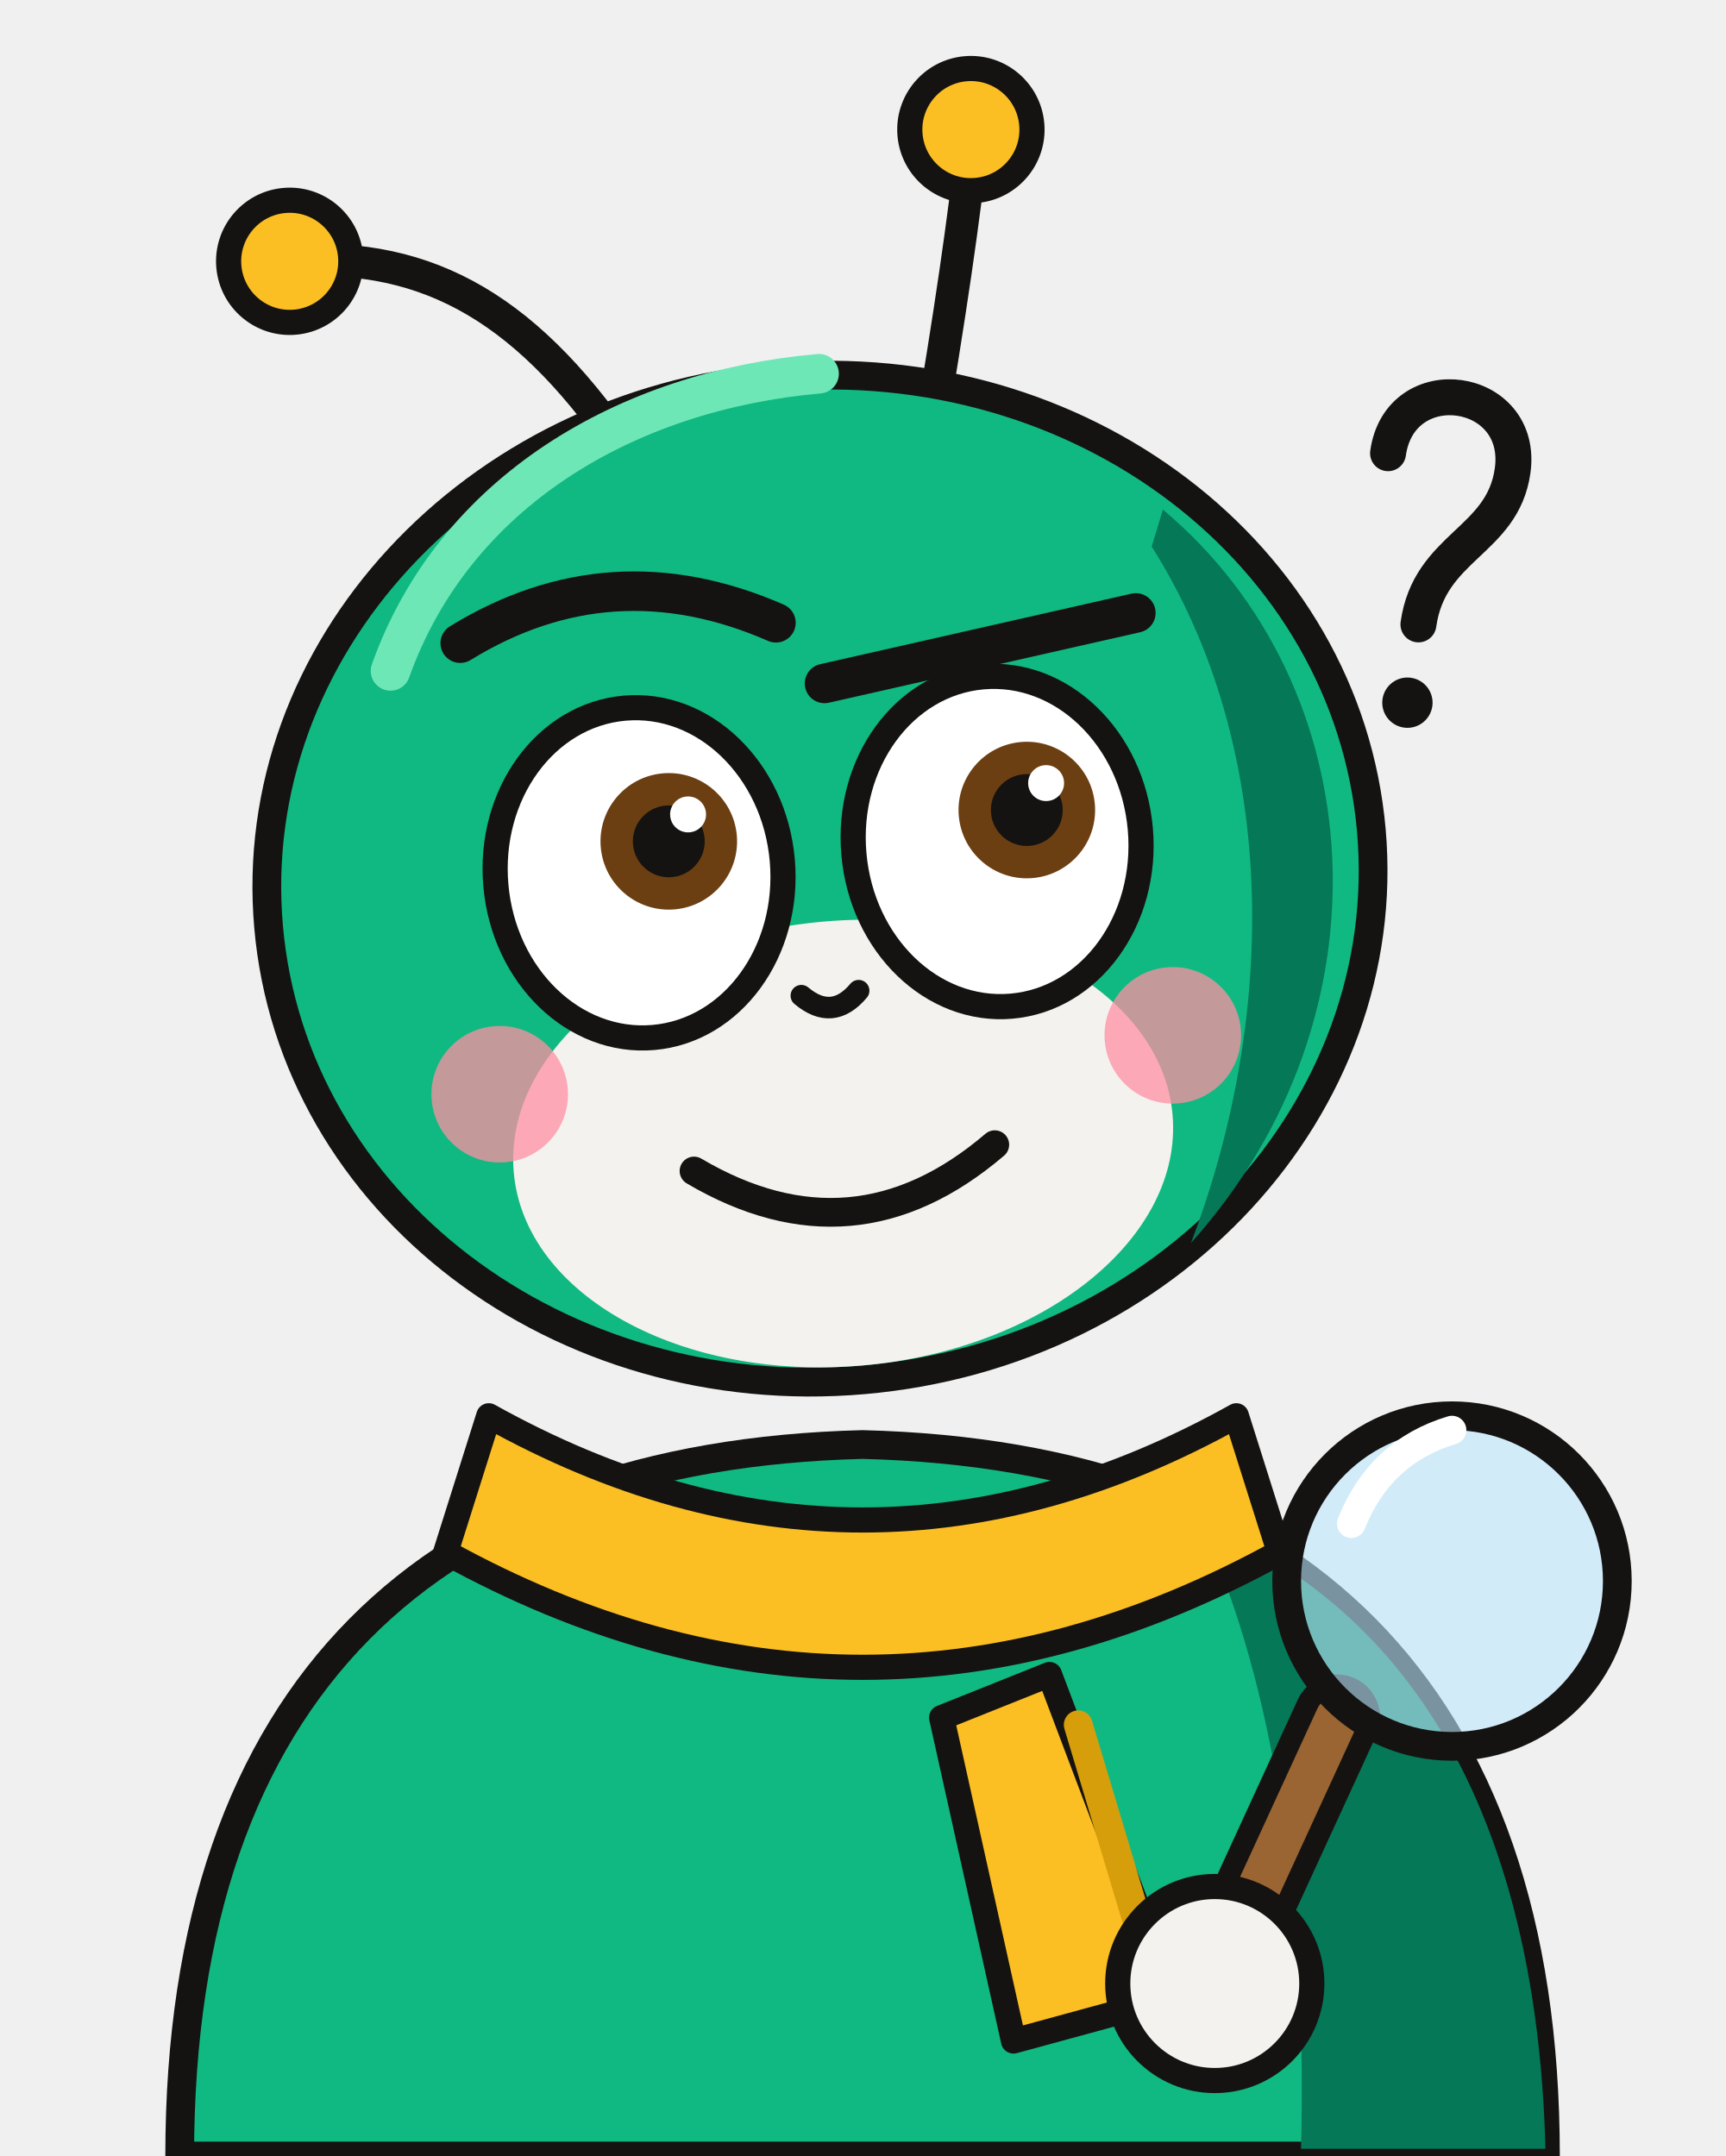
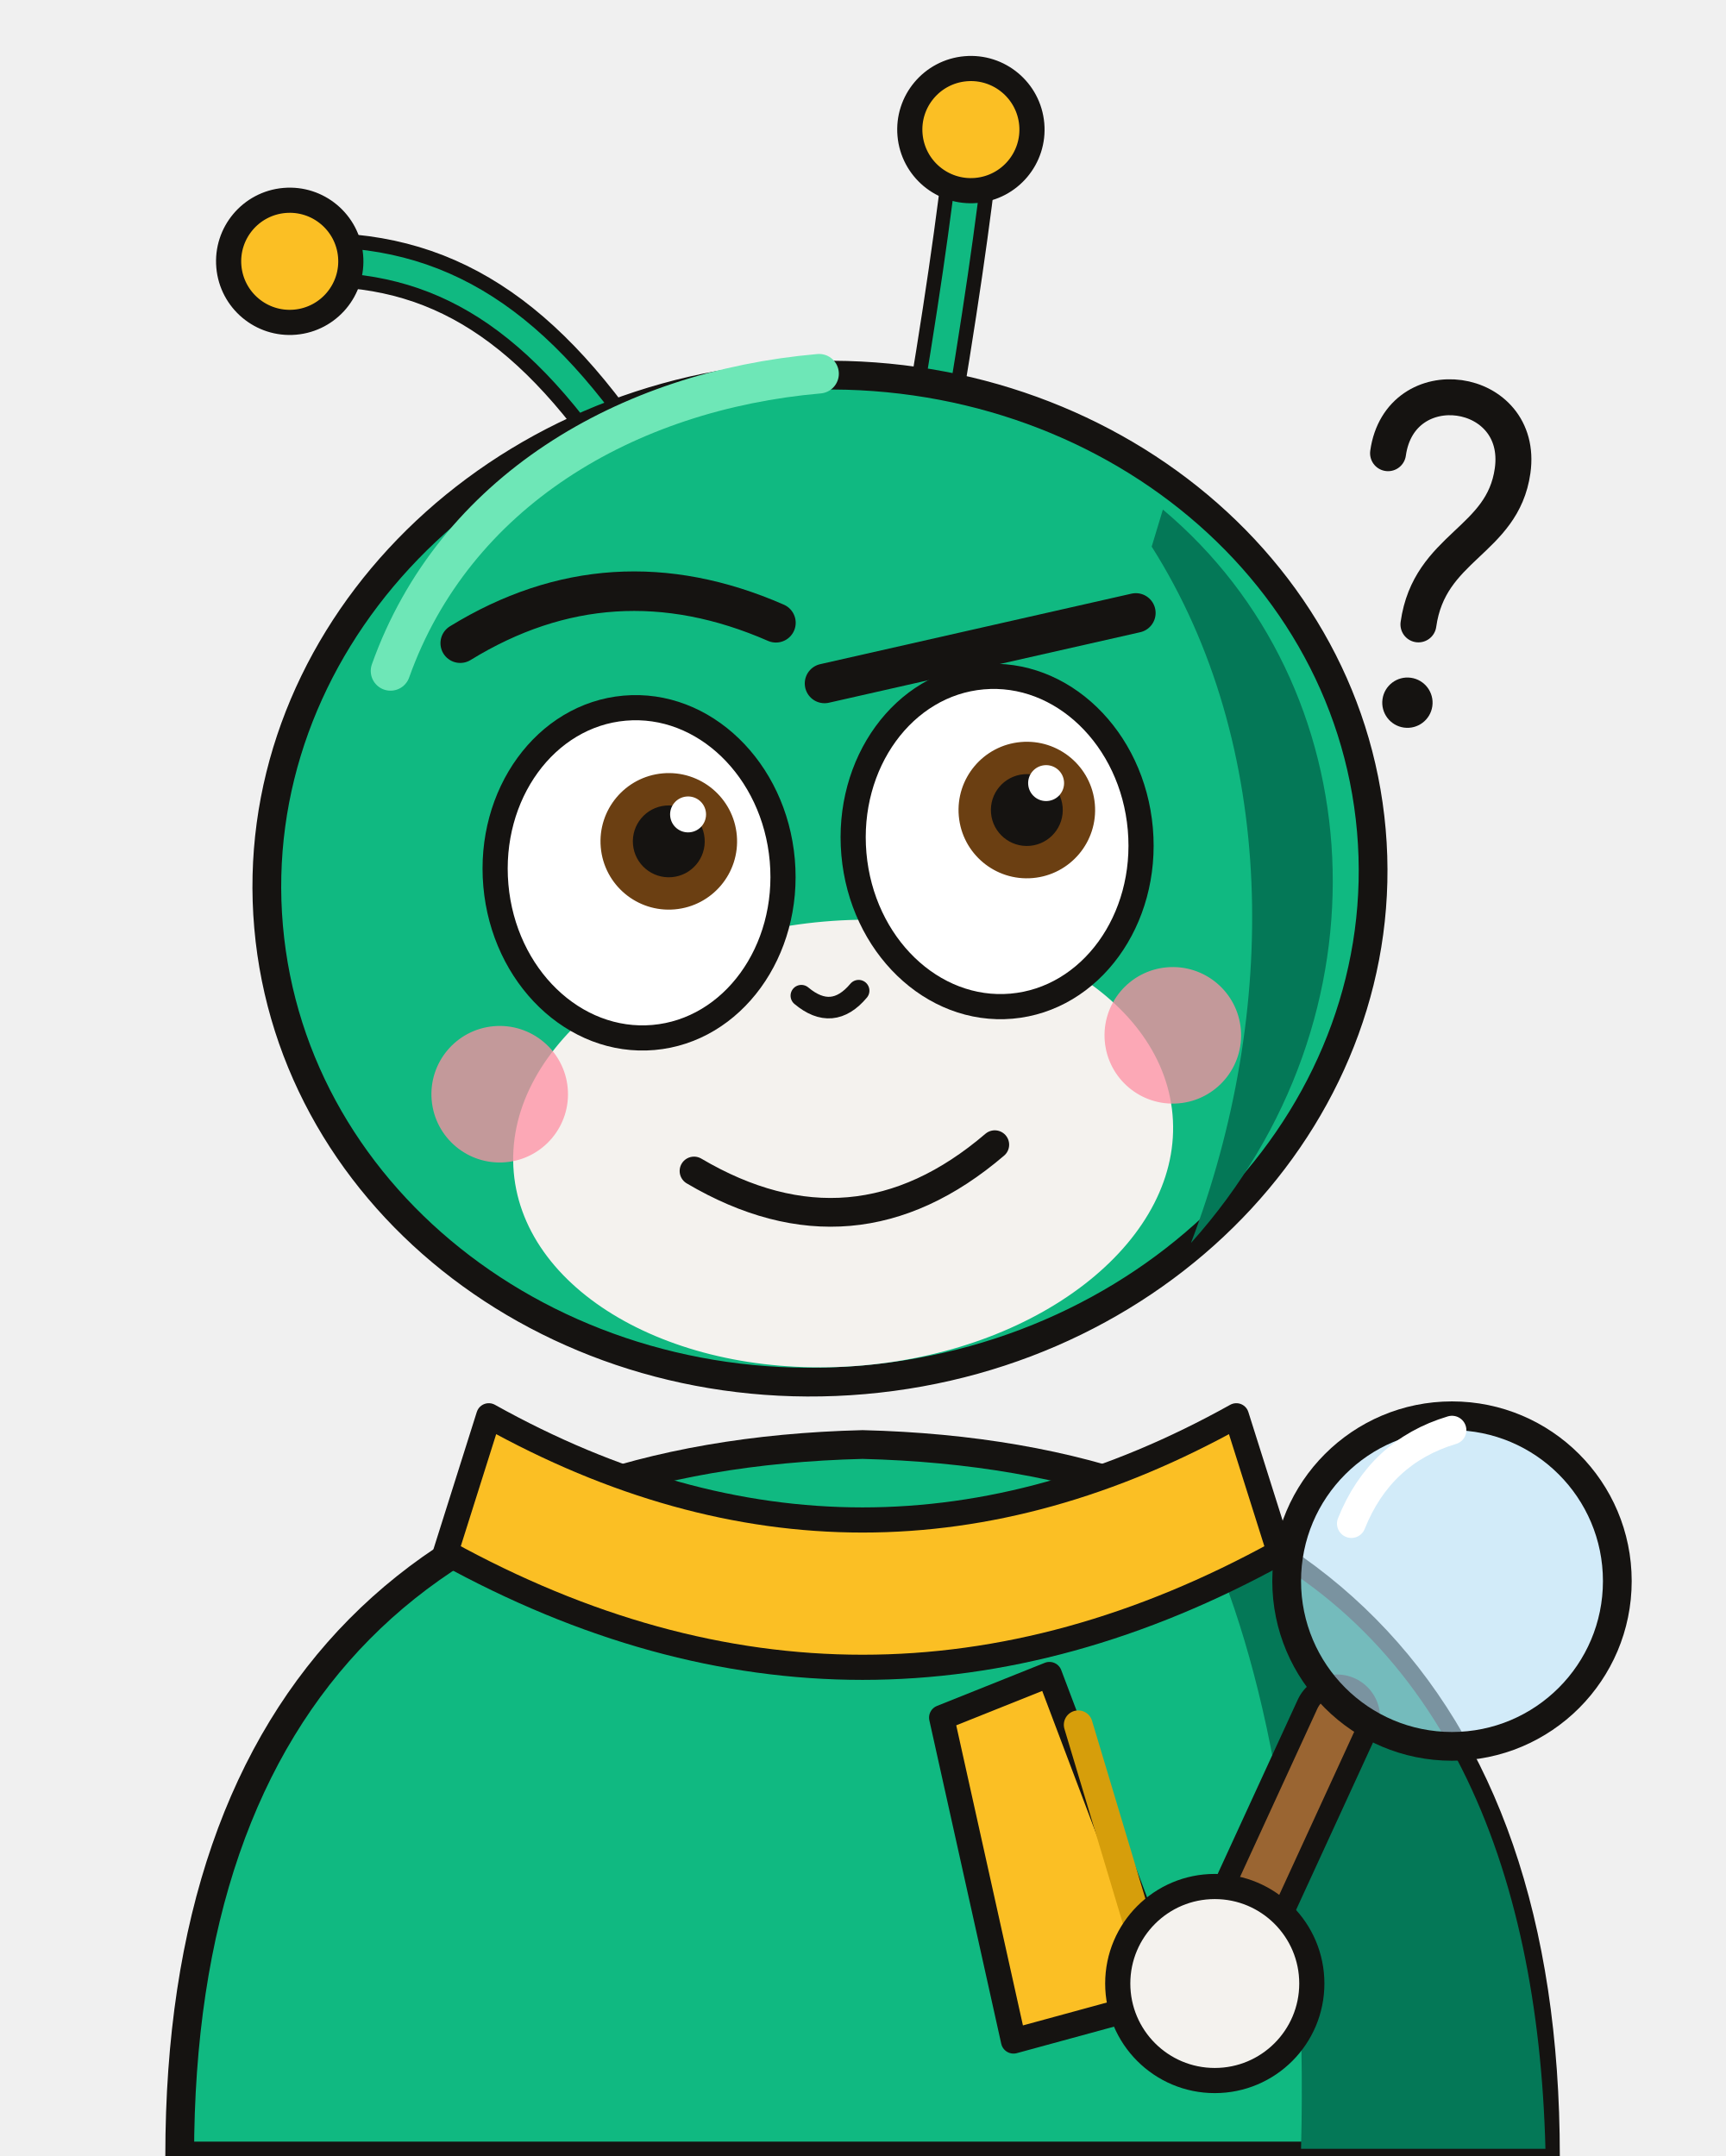
<svg xmlns="http://www.w3.org/2000/svg" width="480" height="600" viewBox="0 0 480 600" stroke-linejoin="round" stroke-linecap="round">
  <path d="M50 600 C50 470 120 405 240 402 C360 405 430 470 430 600 Z" fill="#10B981" stroke="#151311" stroke-width="8" />
  <path d="M334 424 C402 452 428 520 430 598 L362 598 C364 522 352 462 334 424 Z" fill="#047857" />
  <path d="M136 394 Q240 452 344 394 L356 432 Q240 496 124 432 Z" fill="#FBBF24" stroke="#151311" stroke-width="7" />
  <path d="M292 466 L326 556 L282 568 L262 478 Z" fill="#FBBF24" stroke="#151311" stroke-width="7" />
  <path d="M300 480 L318 540" stroke="#D69E0B" stroke-width="8" fill="none" />
  <g transform="rotate(-5 240 380)">
-     <path d="M200 128 C176 82 150 62 112 60" fill="none" stroke="#151311" stroke-width="9" />
+     <path d="M200 128 C176 82 150 62 112 60" fill="none" stroke="#151311" stroke-width="15" />
+     <path d="M200 128 C176 82 150 62 112 60" fill="none" stroke="#10B981" stroke-width="7" />
    <circle cx="108" cy="60" r="17" fill="#FBBF24" stroke="#151311" stroke-width="7" />
-     <path d="M280 128 C290 90 296 64 300 44" fill="none" stroke="#151311" stroke-width="9" />
+     <path d="M280 128 C290 90 296 64 300 44" fill="none" stroke="#151311" stroke-width="15" />
+     <path d="M280 128 C290 90 296 64 300 44" fill="none" stroke="#10B981" stroke-width="7" />
    <circle cx="300" cy="40" r="17" fill="#FBBF24" stroke="#151311" stroke-width="7" />
    <ellipse cx="240" cy="244" rx="154" ry="140" fill="#10B981" stroke="#151311" stroke-width="8" />
    <path d="M344 150 C398 204 396 296 334 354 C364 292 370 218 340 160 Z" fill="#047857" />
    <path d="M126 176 C148 128 198 104 252 104" fill="none" stroke="#6EE7B7" stroke-width="11" />
    <ellipse cx="240" cy="318" rx="92" ry="62" fill="#F4F2EE" />
    <circle cx="146" cy="296" r="19" fill="#FF8FA3" fill-opacity=".75" />
    <circle cx="334" cy="296" r="19" fill="#FF8FA3" fill-opacity=".75" />
    <ellipse cx="190" cy="238" rx="40" ry="46" fill="#FFFFFF" stroke="#151311" stroke-width="7" />
    <circle cx="199" cy="230" r="19" fill="#6B3F12" />
    <circle cx="199" cy="230" r="10" fill="#151311" />
    <circle cx="205" cy="223" r="5" fill="#FFFFFF" />
    <ellipse cx="290" cy="238" rx="40" ry="46" fill="#FFFFFF" stroke="#151311" stroke-width="7" />
    <circle cx="299" cy="230" r="19" fill="#6B3F12" />
    <circle cx="299" cy="230" r="10" fill="#151311" />
    <circle cx="305" cy="223" r="5" fill="#FFFFFF" />
    <path d="M146 170 Q190 148 234 172" fill="none" stroke="#151311" stroke-width="11" />
    <path d="M246 190 L334 178" fill="none" stroke="#151311" stroke-width="11" />
    <path d="M232 276 Q240 284 248 276" fill="none" stroke="#151311" stroke-width="6" />
    <path d="M198 322 Q240 352 282 322" fill="none" stroke="#151311" stroke-width="8" />
  </g>
  <path d="M338 552 L372 478" fill="none" stroke="#151311" stroke-width="24" />
  <path d="M338 552 L372 478" fill="none" stroke="#9A6532" stroke-width="12" />
  <circle cx="404" cy="440" r="46" fill="#BEE8FF" fill-opacity=".6" stroke="#151311" stroke-width="8" />
  <path d="M376 424 Q384 404 404 398" fill="none" stroke="#FFFFFF" stroke-width="8" />
  <circle cx="338" cy="552" r="27" fill="#F4F2EE" stroke="#151311" stroke-width="7" />
  <g transform="translate(398 150) rotate(8)">
    <path d="M-15 -22 C-15 -46 20 -46 20 -22 C20 -2 0 2 0 24" fill="none" stroke="#151311" stroke-width="10" />
    <circle cx="0" cy="46" r="7" fill="#151311" />
  </g>
</svg>
